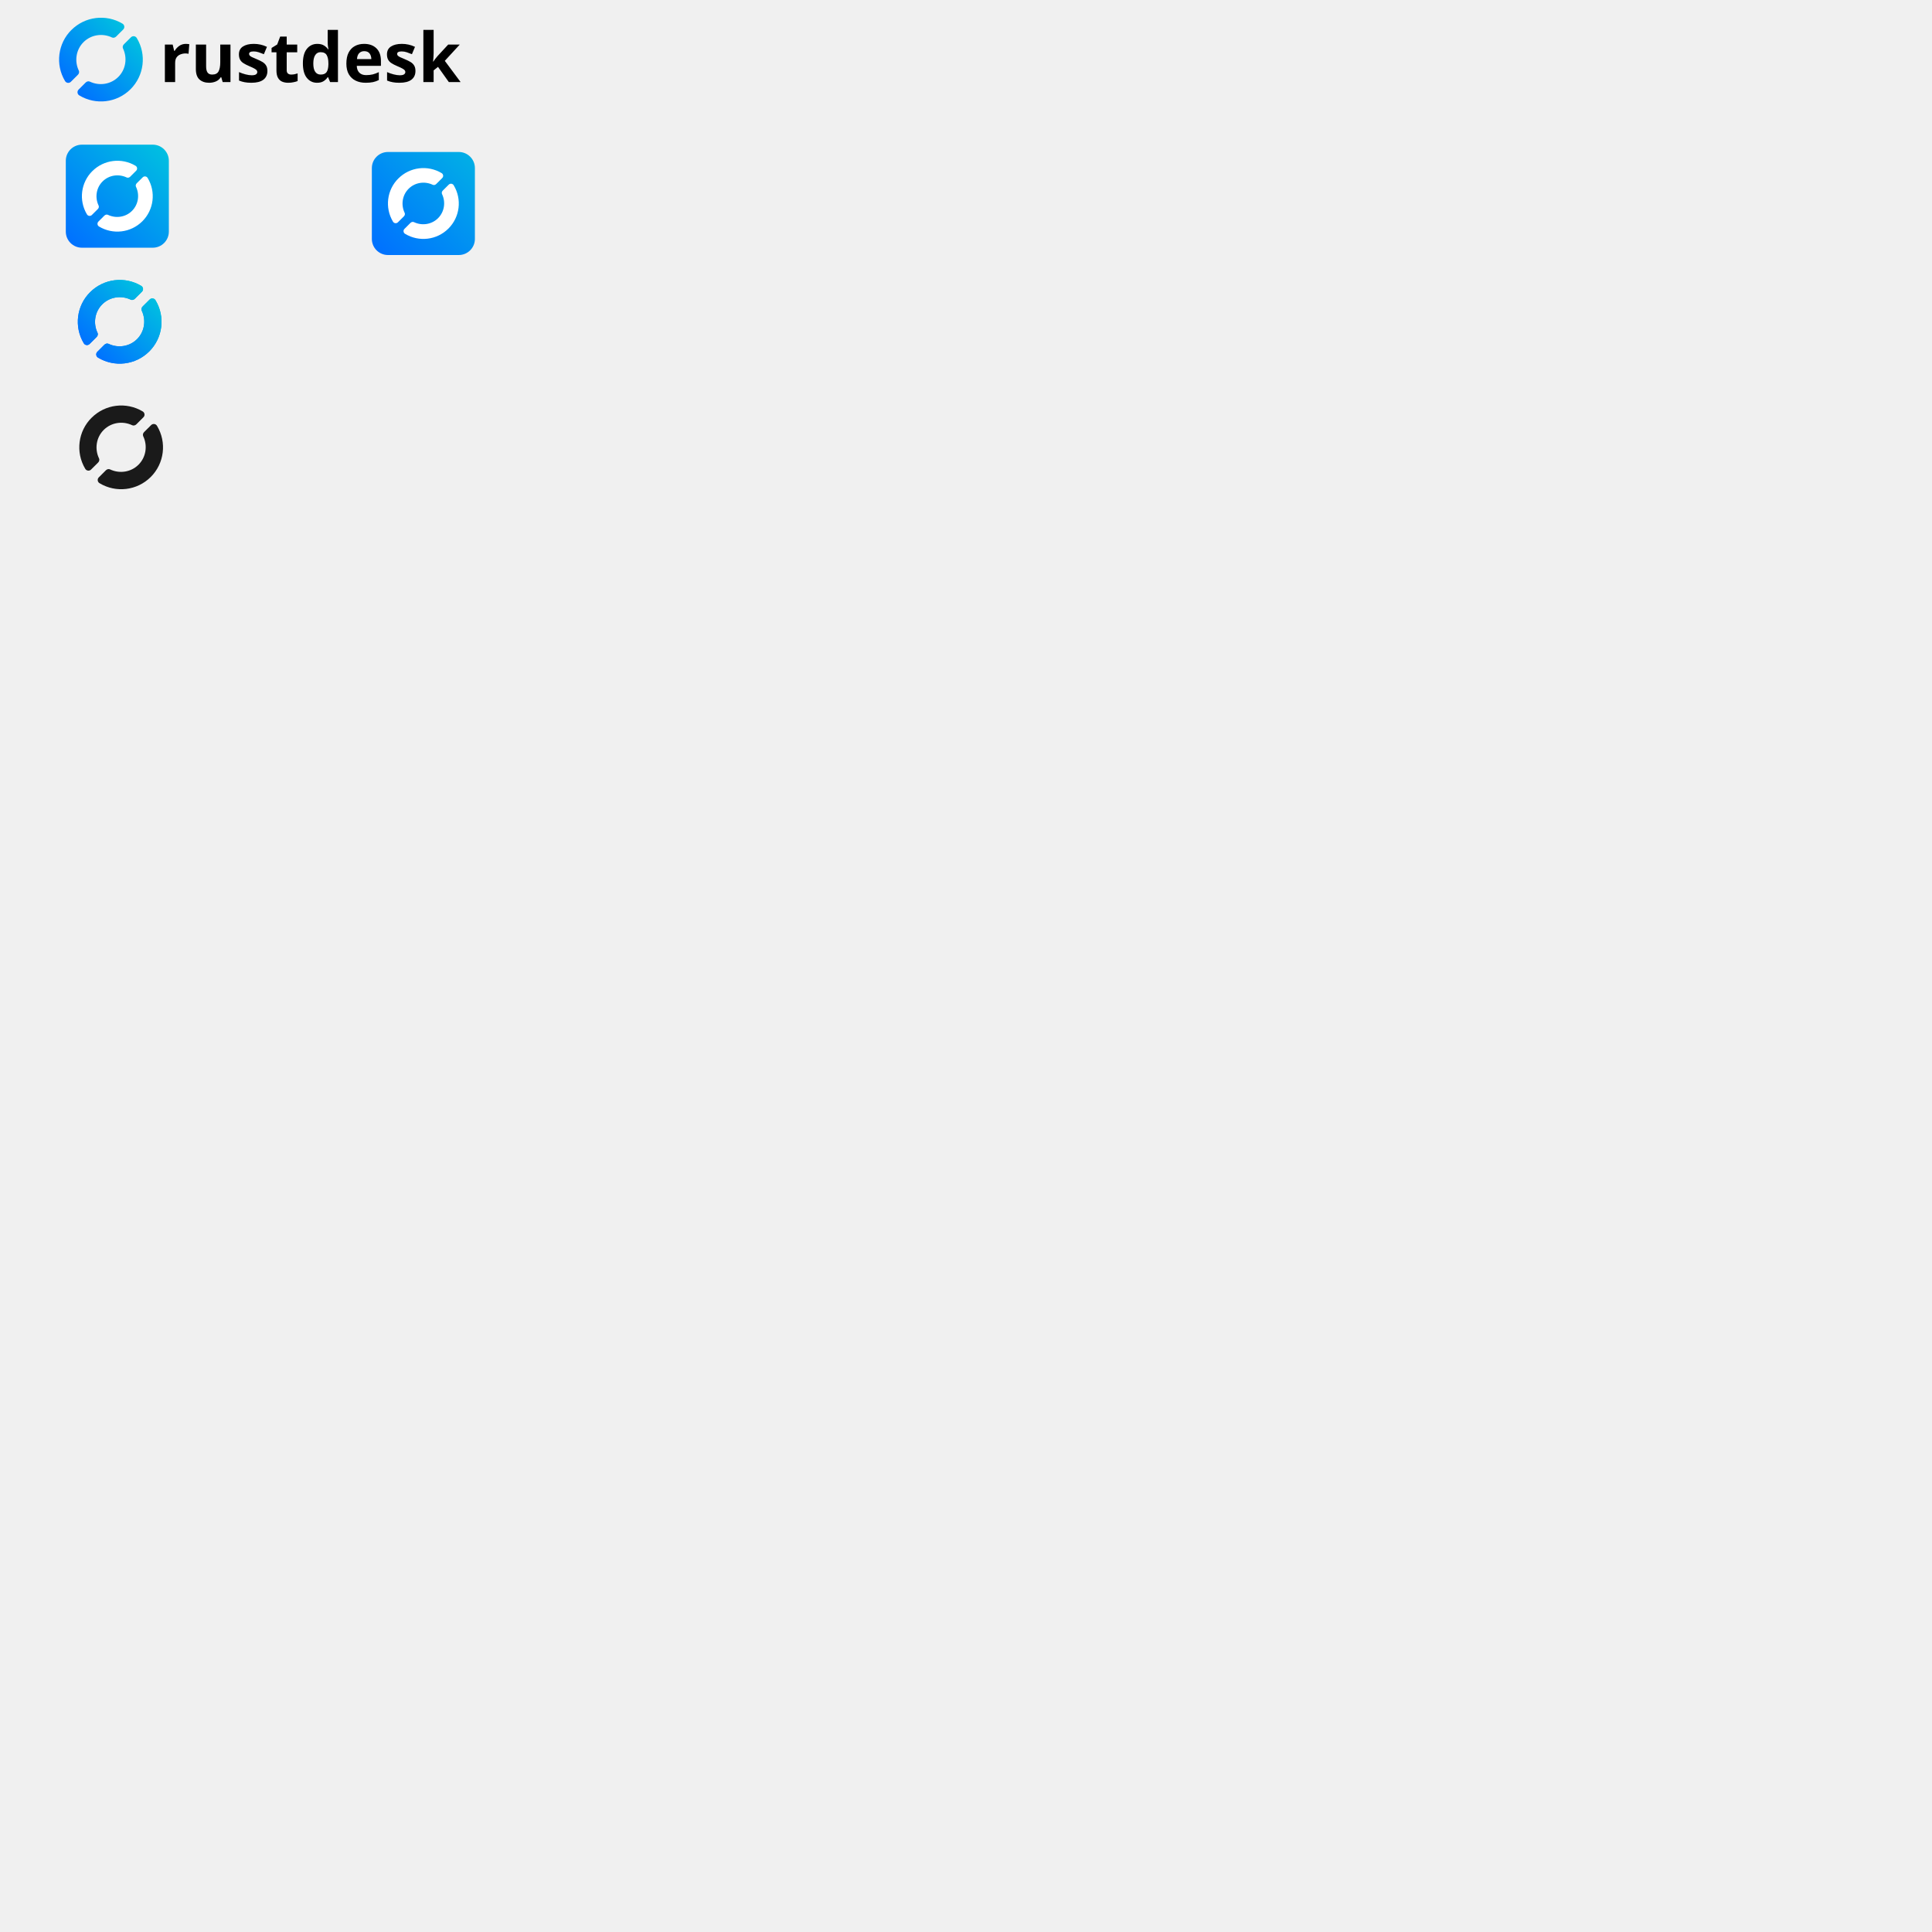
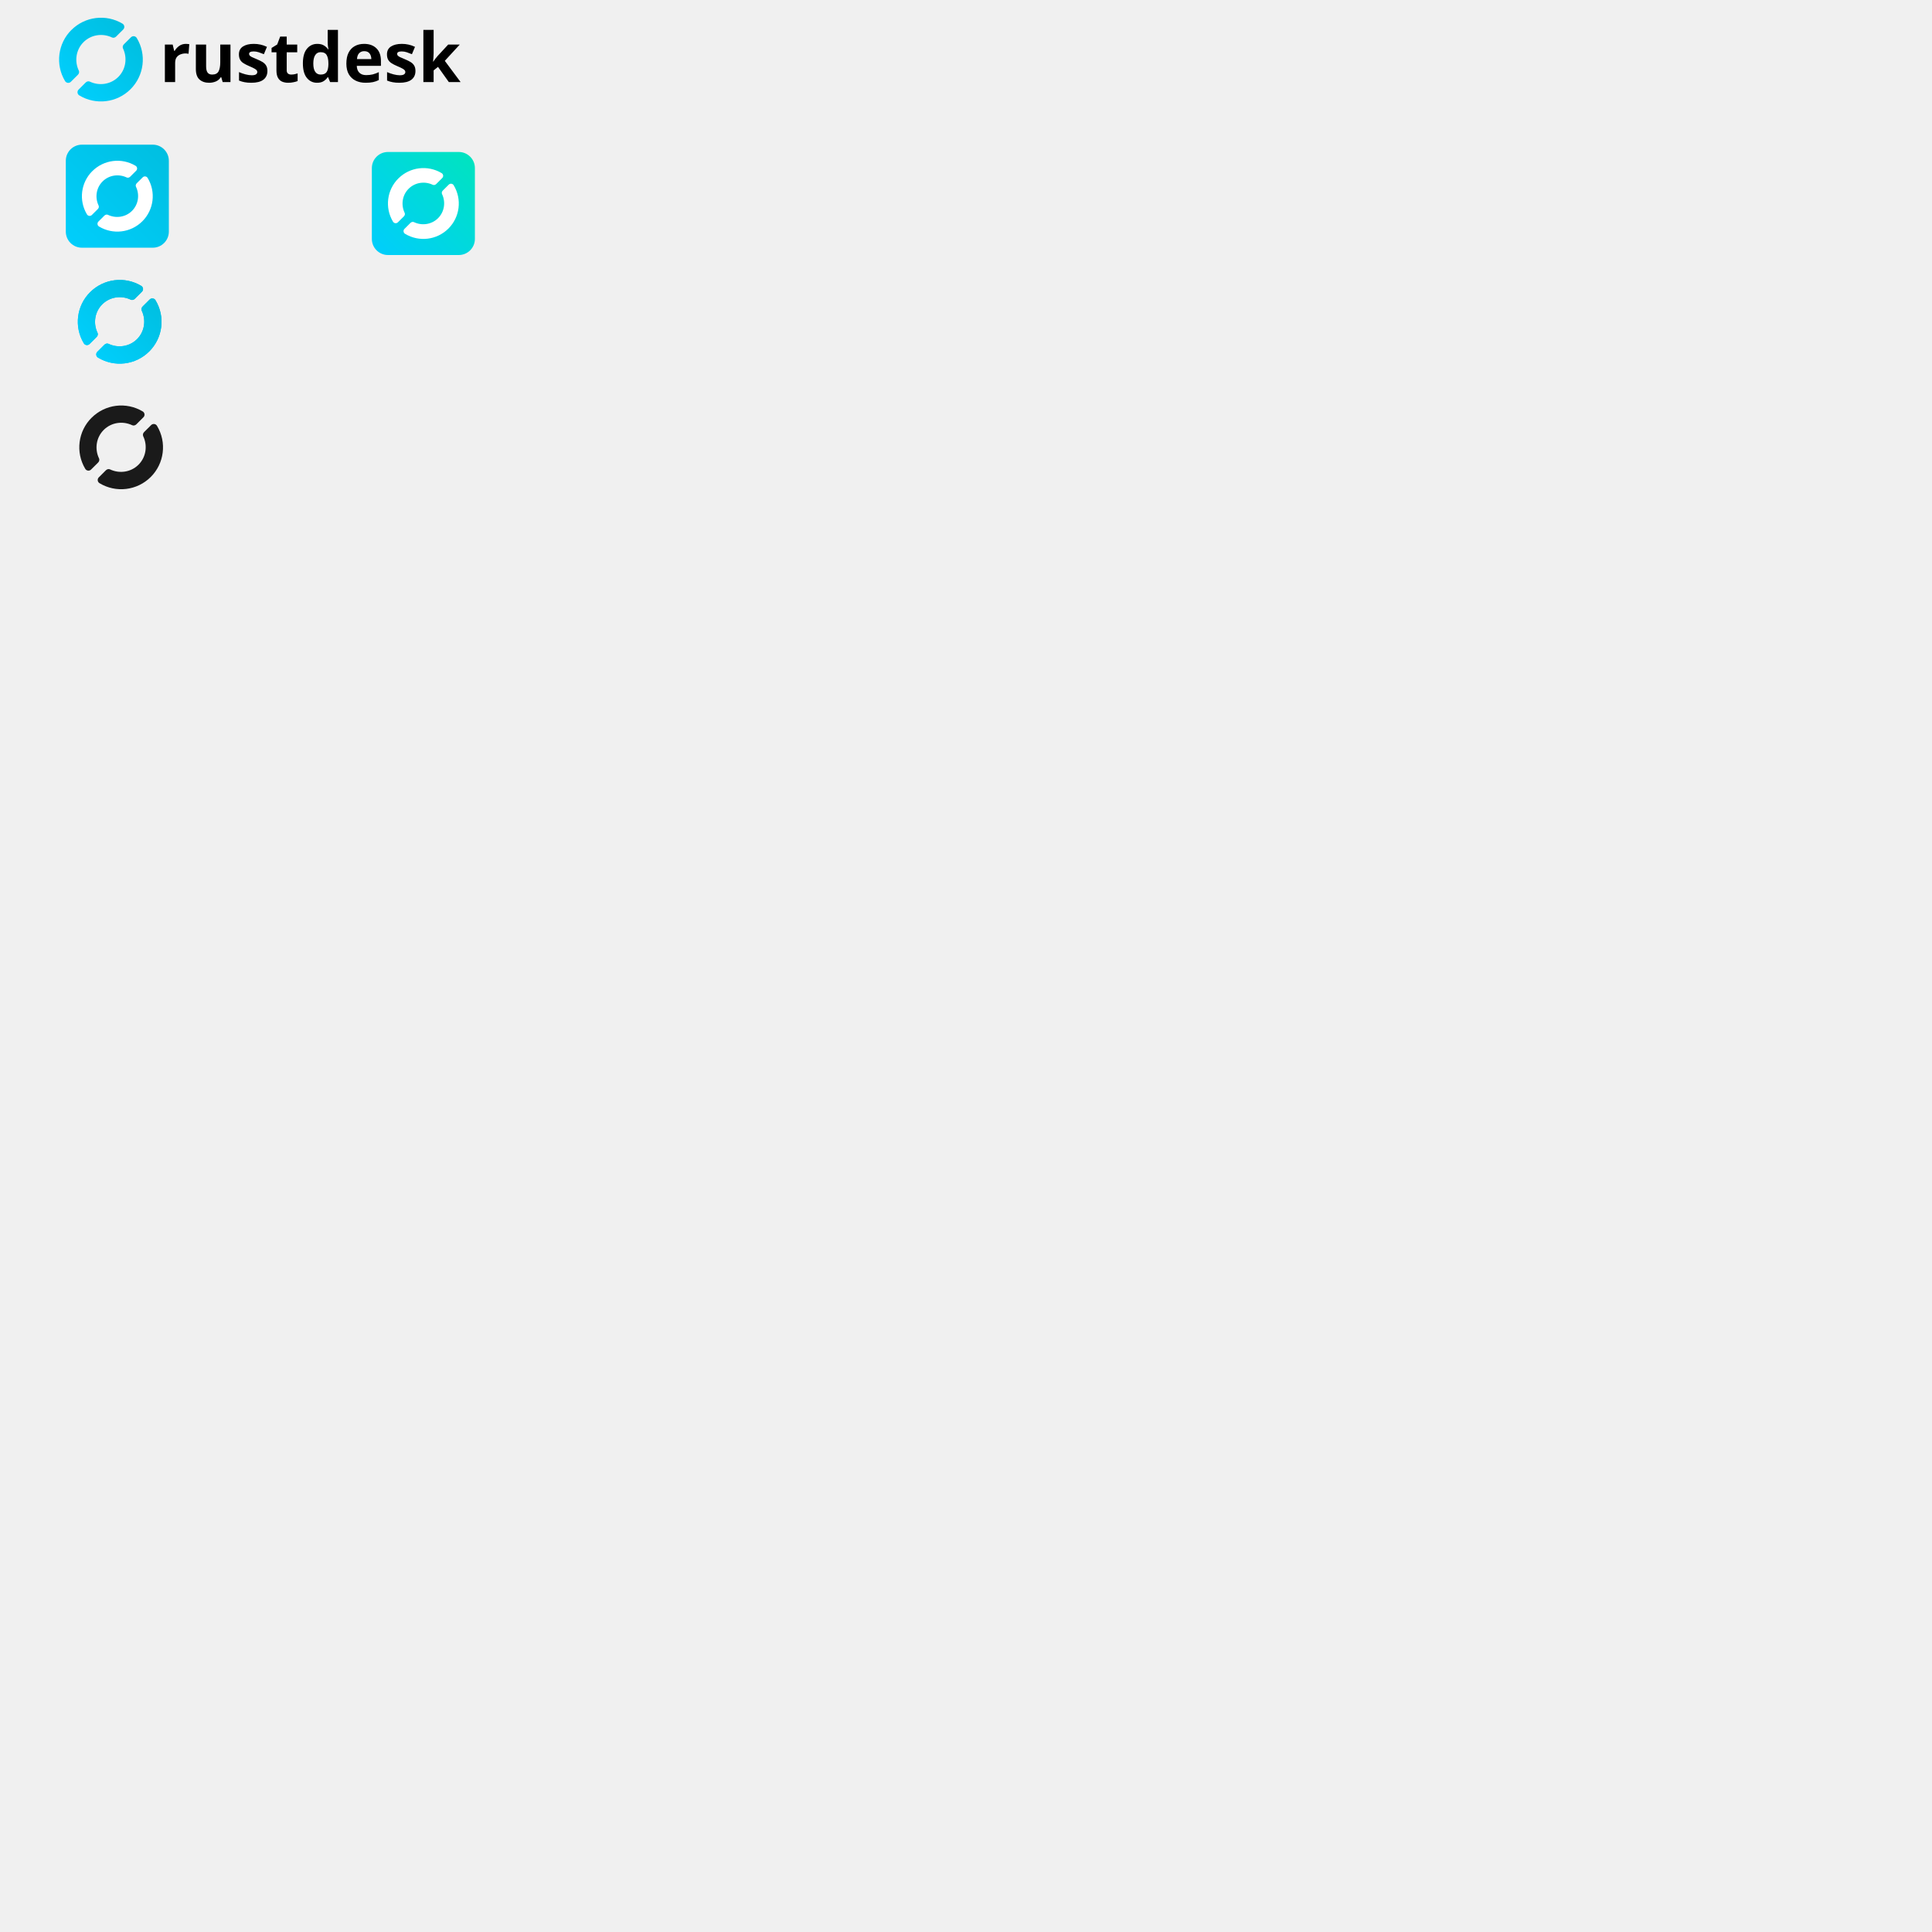
<svg xmlns="http://www.w3.org/2000/svg" xmlns:xlink="http://www.w3.org/1999/xlink" style="isolation:isolate" viewBox="66.993 897.484 600 600" version="1.1" id="svg11" xml:space="preserve" width="600" height="600">
  <defs id="defs15">
    <linearGradient id="linearGradient9947" x1="0.148" x2="0.845" y1="0.851" y2="0.154" gradientTransform="matrix(26.301,0,0,26.331,90.67354,911.7572)" gradientUnits="userSpaceOnUse">
-       <stop offset="0" stop-color="#004ba6" id="stop9943" style="stop-color:#0071ff;stop-opacity:1;" />
-       <stop offset="1" stop-color="#00bfe1" id="stop9945" style="stop-color:#01aee6;stop-opacity:1;" />
+       <stop offset="0" stop-color="#004ba6" id="stop9943" style="stop-color:#00CEFB;stop-opacity:1;" />
+       <stop offset="1" stop-color="#00bfe1" id="stop9945" style="stop-color:#00E3C0;stop-opacity:1;" />
    </linearGradient>
    <linearGradient id="linearGradient9775" x1="0.045" x2="0.955" y1="0.955" y2="0.045" gradientTransform="matrix(32,0,0,32,231.03,929.9804)" gradientUnits="userSpaceOnUse">
-       <stop offset="0" stop-color="#004ba6" id="stop9771" style="stop-color:#0071ff;stop-opacity:1;" />
-       <stop offset="1" stop-color="#00bfe1" id="stop9773" style="stop-color:#01aee6;stop-opacity:1;" />
+       <stop offset="0" stop-color="#004ba6" id="stop9771" style="stop-color:#00CEFB;stop-opacity:1;" />
+       <stop offset="1" stop-color="#00bfe1" id="stop9773" style="stop-color:#00E3C0;stop-opacity:1;" />
    </linearGradient>
    <linearGradient id="linearGradient5424" x1="0.148" x2="0.845" y1="0.851" y2="0.154" gradientTransform="matrix(26.301,0,0,26.331,90.67354,911.7572)" gradientUnits="userSpaceOnUse">
-       <stop offset="0" stop-color="#004ba6" id="stop5420" style="stop-color:#0071ff;stop-opacity:1;" />
-       <stop offset="1" stop-color="#00bfe1" id="stop5422" style="stop-color:#01aee6;stop-opacity:1;" />
+       <stop offset="0" stop-color="#004ba6" id="stop5420" style="stop-color:#00CEFB;stop-opacity:1;" />
+       <stop offset="1" stop-color="#00bfe1" id="stop5422" style="stop-color:#00E3C0;stop-opacity:1;" />
    </linearGradient>
    <linearGradient id="linearGradient1258" x1="0.045" x2="0.955" y1="0.955" y2="0.045" gradientTransform="matrix(32,0,0,32,231.03,929.9804)" gradientUnits="userSpaceOnUse">
-       <stop offset="0" stop-color="#004ba6" id="stop1254" style="stop-color:#0071ff;stop-opacity:1;" />
-       <stop offset="1" stop-color="#00bfe1" id="stop1256" style="stop-color:#01aee6;stop-opacity:1;" />
+       <stop offset="0" stop-color="#004ba6" id="stop1254" style="stop-color:#00CEFB;stop-opacity:1;" />
+       <stop offset="1" stop-color="#00bfe1" id="stop1256" style="stop-color:#00E3C0;stop-opacity:1;" />
    </linearGradient>
    <linearGradient id="linearGradient1228" x1="0.045" x2="0.955" y1="0.955" y2="0.045" gradientTransform="matrix(32,0,0,32,231.03,929.9804)" gradientUnits="userSpaceOnUse">
-       <stop offset="0" stop-color="#004ba6" id="stop1224" style="stop-color:#0071ff;stop-opacity:1;" />
+       <stop offset="0" stop-color="#004ba6" id="stop1224" style="stop-color:#00CEFB;stop-opacity:1;" />
      <stop offset="100%" stop-color="#00bfe1" id="stop1226" />
    </linearGradient>
    <rect x="34.073" y="7.526" width="62.535" height="16.147" id="rect9005" />
    <linearGradient id="a-3" x1="0.045" x2="0.955" y1="0.955" y2="0.045" gradientTransform="matrix(32,0,0,32,231.03,929.9804)" gradientUnits="userSpaceOnUse">
      <stop offset="0%" stop-color="#004ba6" id="stop294" />
      <stop offset="100%" stop-color="#00bfe1" id="stop296" />
    </linearGradient>
    <linearGradient xlink:href="#linearGradient1228" id="linearGradient426" gradientUnits="userSpaceOnUse" gradientTransform="matrix(32,0,0,32,45.09661,851.7449)" x1="0.045" y1="0.955" x2="0.955" y2="0.045" />
    <linearGradient xlink:href="#a" id="linearGradient5414" gradientUnits="userSpaceOnUse" gradientTransform="matrix(26.00048,0,0,25.99935,91.16012,984.4207)" x1="0.148" y1="0.851" x2="0.845" y2="0.154" />
    <linearGradient xlink:href="#a" id="linearGradient9753" gradientUnits="userSpaceOnUse" gradientTransform="matrix(26.00048,0,0,25.99935,66.99302,897.4845)" x1="0.148" y1="0.851" x2="0.845" y2="0.154" />
    <linearGradient xlink:href="#linearGradient9775" id="linearGradient9769" gradientUnits="userSpaceOnUse" gradientTransform="matrix(32,0,0,32,45.09661,851.7449)" x1="0.045" y1="0.955" x2="0.955" y2="0.045" />
    <linearGradient xlink:href="#a" id="linearGradient9831" gradientUnits="userSpaceOnUse" gradientTransform="matrix(22.0004,0,0,21.99946,71.99301,902.4844)" x1="0.148" y1="0.851" x2="0.845" y2="0.154" />
    <linearGradient xlink:href="#a" id="linearGradient342" gradientUnits="userSpaceOnUse" gradientTransform="matrix(26.00048,0,0,25.99936,17.98453,891.7487)" x1="0.148" y1="0.851" x2="0.845" y2="0.154" />
    <linearGradient xlink:href="#a" id="linearGradient765" gradientUnits="userSpaceOnUse" gradientTransform="matrix(26.00048,0,0,25.99936,17.98453,891.7487)" x1="0.148" y1="0.851" x2="0.845" y2="0.154" />
  </defs>
  <linearGradient id="a" x1="0.148" x2="0.845" y1="0.851" y2="0.154" gradientTransform="matrix(26.301,0,0,26.331,90.67354,911.7572)" gradientUnits="userSpaceOnUse">
-     <stop offset="0" stop-color="#004ba6" id="stop4" style="stop-color:#0071ff;stop-opacity:1;" />
+     <stop offset="0" stop-color="#004ba6" id="stop4" style="stop-color:#00CEFB;stop-opacity:1;" />
    <stop offset="1" stop-color="#00bfe1" id="stop6" style="stop-color:#00bfe1;stop-opacity:1;" />
  </linearGradient>
-   <text xml:space="preserve" transform="translate(66.993,897.484)" id="text9003" style="white-space:pre;shape-inside:url(#rect9005);display:inline;fill:#0071ff" />
+   <text xml:space="preserve" transform="translate(66.993,897.484)" id="text9003" style="white-space:pre;shape-inside:url(#rect9005);display:inline;fill:#00CEFB" />
  <path fill="url(#a)" d="m 113.485,990.488 -2.135,2.122 c -0.376,0.337 -0.557,0.879 -0.347,1.337 1.423,2.976 0.883,6.524 -1.451,8.856 -2.335,2.331 -5.887,2.871 -8.867,1.449 -0.439,-0.197 -0.954,-0.03 -1.292,0.313 l -2.17,2.166 c -0.255,0.25 -0.381,0.602 -0.34,0.956 0.041,0.354 0.243,0.669 0.548,0.854 5.113,3.095 11.679,2.306 15.911,-1.912 4.232,-4.216 5.039,-10.773 1.955,-15.887 -0.177,-0.311 -0.489,-0.522 -0.844,-0.572 -0.355,-0.05 -0.713,0.068 -0.968,0.318 z m -18.467,-2.306 c -4.253,4.2 -5.086,10.758 -2.02,15.885 0.177,0.312 0.488,0.523 0.843,0.573 0.355,0.05 0.713,-0.068 0.969,-0.319 l 2.123,-2.109 c 0.385,-0.337 0.572,-0.885 0.359,-1.349 -1.423,-2.976 -0.884,-6.524 1.451,-8.856 2.334,-2.331 5.887,-2.871 8.866,-1.45 0.434,0.195 0.942,0.033 1.281,-0.3 l 2.182,-2.179 c 0.255,-0.249 0.381,-0.601 0.34,-0.956 -0.042,-0.353 -0.243,-0.668 -0.548,-0.854 -5.122,-3.068 -11.678,-2.255 -15.893,1.972 z" id="path5412" style="fill:url(#linearGradient5414);stroke-width:0.988" />
  <g id="g9521">
    <g id="g3226" transform="translate(42.33301,90.66725)">
      <path fill="url(#a)" d="M 72.097,883.745 H 50.097 c -2.76,0 -5,-2.24 -5,-5 v -22 c 0,-2.759 2.24,-5 5,-5 h 22 c 2.759,0 5,2.241 5,5 v 22 c 0,2.76 -2.241,5 -5,5 z" id="path422" style="isolation:isolate;fill:url(#linearGradient426)" />
    </g>
    <path fill="url(#a)" d="m 111.32,952.547 -1.807,1.795 c -0.318,0.285 -0.472,0.744 -0.293,1.131 1.204,2.518 0.747,5.52 -1.228,7.494 -1.976,1.973 -4.981,2.429 -7.502,1.226 -0.371,-0.166 -0.807,-0.025 -1.093,0.265 l -1.836,1.833 c -0.216,0.211 -0.322,0.51 -0.288,0.809 0.034,0.3 0.206,0.567 0.463,0.723 4.326,2.618 9.882,1.951 13.463,-1.618 3.581,-3.568 4.264,-9.115 1.655,-13.443 -0.15,-0.263 -0.414,-0.442 -0.714,-0.484 -0.3,-0.042 -0.603,0.058 -0.819,0.269 z m -15.626,-1.951 c -3.599,3.554 -4.304,9.103 -1.709,13.441 0.15,0.264 0.413,0.443 0.714,0.485 0.3,0.042 0.603,-0.058 0.82,-0.27 l 1.797,-1.785 c 0.325,-0.285 0.484,-0.749 0.303,-1.141 -1.204,-2.518 -0.748,-5.52 1.228,-7.494 1.975,-1.973 4.981,-2.429 7.502,-1.227 0.367,0.165 0.797,0.028 1.084,-0.254 l 1.846,-1.844 c 0.216,-0.211 0.322,-0.509 0.288,-0.809 -0.035,-0.299 -0.206,-0.566 -0.463,-0.723 -4.334,-2.596 -9.881,-1.908 -13.448,1.669 z" id="path9011" style="fill:#ffffff;fill-opacity:1;stroke-width:0.836" />
  </g>
  <path fill="url(#a)" d="m 113.485,990.488 -2.135,2.122 c -0.376,0.337 -0.557,0.879 -0.347,1.337 1.423,2.976 0.883,6.524 -1.451,8.856 -2.335,2.331 -5.887,2.871 -8.867,1.449 -0.439,-0.197 -0.954,-0.03 -1.292,0.313 l -2.17,2.166 c -0.255,0.25 -0.381,0.602 -0.34,0.956 0.041,0.354 0.243,0.669 0.548,0.854 5.113,3.095 11.679,2.306 15.911,-1.912 4.232,-4.216 5.039,-10.773 1.955,-15.887 -0.177,-0.311 -0.489,-0.522 -0.844,-0.572 -0.355,-0.05 -0.713,0.068 -0.968,0.318 z m -18.467,-2.306 c -4.253,4.2 -5.086,10.758 -2.02,15.885 0.177,0.312 0.488,0.523 0.843,0.573 0.355,0.05 0.713,-0.068 0.969,-0.319 l 2.123,-2.109 c 0.385,-0.337 0.572,-0.885 0.359,-1.349 -1.423,-2.976 -0.884,-6.524 1.451,-8.856 2.334,-2.331 5.887,-2.871 8.866,-1.45 0.434,0.195 0.942,0.033 1.281,-0.3 l 2.182,-2.179 c 0.255,-0.249 0.381,-0.601 0.34,-0.956 -0.042,-0.353 -0.243,-0.668 -0.548,-0.854 -5.122,-3.068 -11.678,-2.255 -15.893,1.972 z" id="path9523" style="fill:url(#linearGradient5414);stroke-width:0.988" />
  <g id="g9759" transform="translate(18.35032,5.505096)">
    <g id="g8359">
-       <text xml:space="preserve" style="font-style:normal;font-variant:normal;font-weight:normal;font-stretch:normal;font-size:21.333px;font-family:Asap;-inkscape-font-specification:Asap;fill:#0071ff" x="98.192" y="917.463" id="text9011">
+       <text xml:space="preserve" style="font-style:normal;font-variant:normal;font-weight:normal;font-stretch:normal;font-size:21.333px;font-family:Asap;-inkscape-font-specification:Asap;fill:#00CEFB" x="98.192" y="917.463" id="text9011">
        <tspan id="tspan9009" x="98.192" y="917.463" style="font-style:normal;font-variant:normal;font-weight:600;font-stretch:normal;font-size:21.333px;font-family:Nunito;-inkscape-font-specification:'Nunito Semi-Bold';fill:#000000">rustdesk</tspan>
      </text>
    </g>
    <path fill="url(#a)" d="m 89.318,903.552 -2.135,2.122 c -0.376,0.337 -0.557,0.879 -0.347,1.337 1.423,2.976 0.883,6.524 -1.451,8.856 -2.335,2.331 -5.887,2.871 -8.867,1.449 -0.439,-0.197 -0.954,-0.03 -1.292,0.313 l -2.17,2.166 c -0.255,0.25 -0.381,0.602 -0.34,0.956 0.041,0.354 0.243,0.669 0.548,0.854 5.113,3.095 11.679,2.306 15.911,-1.912 4.232,-4.216 5.039,-10.773 1.955,-15.887 -0.177,-0.311 -0.489,-0.522 -0.844,-0.572 -0.355,-0.05 -0.713,0.068 -0.968,0.318 z m -18.467,-2.306 c -4.253,4.2 -5.086,10.758 -2.02,15.885 0.177,0.312 0.488,0.523 0.843,0.573 0.355,0.05 0.713,-0.068 0.969,-0.319 l 2.123,-2.109 c 0.385,-0.337 0.572,-0.885 0.359,-1.349 -1.423,-2.976 -0.884,-6.524 1.451,-8.856 2.334,-2.331 5.887,-2.871 8.866,-1.45 0.434,0.195 0.942,0.033 1.281,-0.3 l 2.182,-2.179 c 0.255,-0.249 0.381,-0.601 0.34,-0.956 -0.042,-0.353 -0.243,-0.668 -0.548,-0.854 -5.122,-3.068 -11.678,-2.255 -15.893,1.972 z" id="path9751" style="fill:url(#linearGradient9753);stroke-width:0.988" />
  </g>
  <g id="g9767" transform="translate(95.04653,2.270736)">
    <g id="g9763" transform="translate(42.33301,90.66725)">
      <path fill="url(#a)" d="M 72.097,883.745 H 50.097 c -2.76,0 -5,-2.24 -5,-5 v -22 c 0,-2.759 2.24,-5 5,-5 h 22 c 2.759,0 5,2.241 5,5 v 22 c 0,2.76 -2.241,5 -5,5 z" id="path9761" style="isolation:isolate;fill:url(#linearGradient9769)" />
    </g>
    <path fill="url(#a)" d="m 111.32,952.547 -1.807,1.795 c -0.318,0.285 -0.472,0.744 -0.293,1.131 1.204,2.518 0.747,5.52 -1.228,7.494 -1.976,1.973 -4.981,2.429 -7.502,1.226 -0.371,-0.166 -0.807,-0.025 -1.093,0.265 l -1.836,1.833 c -0.216,0.211 -0.322,0.51 -0.288,0.809 0.034,0.3 0.206,0.567 0.463,0.723 4.326,2.618 9.882,1.951 13.463,-1.618 3.581,-3.568 4.264,-9.115 1.655,-13.443 -0.15,-0.263 -0.414,-0.442 -0.714,-0.484 -0.3,-0.042 -0.603,0.058 -0.819,0.269 z m -15.626,-1.951 c -3.599,3.554 -4.304,9.103 -1.709,13.441 0.15,0.264 0.413,0.443 0.714,0.485 0.3,0.042 0.603,-0.058 0.82,-0.27 l 1.797,-1.785 c 0.325,-0.285 0.484,-0.749 0.303,-1.141 -1.204,-2.518 -0.748,-5.52 1.228,-7.494 1.975,-1.973 4.981,-2.429 7.502,-1.227 0.367,0.165 0.797,0.028 1.084,-0.254 l 1.846,-1.844 c 0.216,-0.211 0.322,-0.509 0.288,-0.809 -0.035,-0.299 -0.206,-0.566 -0.463,-0.723 -4.334,-2.596 -9.881,-1.908 -13.448,1.669 z" id="path9765" style="fill:#ffffff;fill-opacity:1;stroke-width:0.836" />
  </g>
  <g id="g9825" transform="translate(-74.12332,-7.46099)">
    <g id="g9821" transform="translate(42.33301,90.66725)" />
  </g>
  <g id="g9889" transform="translate(-59.55055,66.71606)">
    <rect style="fill:#ffffff;fill-opacity:1;stroke:none;stroke-width:1;stroke-dasharray:none;stroke-opacity:1;paint-order:fill markers stroke" id="rect9885" width="32" height="32" x="66.993" y="897.484" />
    <path fill="url(#a)" d="m 90.883,907.619 -1.807,1.795 c -0.318,0.285 -0.472,0.744 -0.293,1.131 1.204,2.518 0.747,5.52 -1.228,7.494 -1.976,1.973 -4.981,2.429 -7.502,1.226 -0.371,-0.166 -0.807,-0.025 -1.093,0.265 l -1.836,1.833 c -0.216,0.211 -0.322,0.51 -0.288,0.809 0.034,0.3 0.206,0.567 0.463,0.723 4.326,2.618 9.882,1.951 13.463,-1.618 3.581,-3.568 4.264,-9.115 1.655,-13.443 -0.15,-0.263 -0.414,-0.442 -0.714,-0.484 -0.3,-0.043 -0.603,0.058 -0.819,0.269 z m -15.626,-1.951 c -3.599,3.554 -4.304,9.103 -1.709,13.441 0.15,0.264 0.413,0.443 0.714,0.485 0.3,0.042 0.603,-0.058 0.82,-0.27 l 1.797,-1.785 c 0.325,-0.285 0.484,-0.749 0.303,-1.141 -1.204,-2.518 -0.748,-5.52 1.228,-7.493 1.975,-1.973 4.981,-2.429 7.502,-1.227 0.367,0.165 0.797,0.028 1.084,-0.254 l 1.846,-1.844 c 0.216,-0.211 0.322,-0.509 0.288,-0.809 -0.035,-0.299 -0.206,-0.566 -0.463,-0.723 -4.334,-2.596 -9.881,-1.908 -13.448,1.668 z" id="path9829" style="fill:url(#linearGradient9831);stroke-width:0.988" />
  </g>
  <path fill="url(#a)" d="m 113.944,1029.483 -2.135,2.122 c -0.376,0.337 -0.557,0.879 -0.347,1.337 1.423,2.976 0.883,6.524 -1.451,8.856 -2.335,2.331 -5.887,2.871 -8.867,1.449 -0.439,-0.197 -0.954,-0.03 -1.292,0.313 l -2.17,2.166 c -0.255,0.25 -0.381,0.602 -0.34,0.956 0.041,0.354 0.243,0.669 0.548,0.854 5.113,3.095 11.679,2.306 15.911,-1.912 4.232,-4.216 5.039,-10.773 1.955,-15.887 -0.177,-0.311 -0.489,-0.522 -0.844,-0.572 -0.355,-0.05 -0.713,0.068 -0.968,0.318 z m -18.467,-2.306 c -4.253,4.2 -5.086,10.758 -2.02,15.885 0.177,0.312 0.488,0.523 0.843,0.573 0.355,0.05 0.713,-0.068 0.969,-0.319 l 2.123,-2.109 c 0.385,-0.337 0.572,-0.885 0.359,-1.349 -1.423,-2.976 -0.884,-6.524 1.451,-8.856 2.334,-2.331 5.887,-2.871 8.866,-1.45 0.434,0.195 0.942,0.033 1.281,-0.3 l 2.182,-2.179 c 0.255,-0.249 0.381,-0.601 0.34,-0.956 -0.042,-0.353 -0.243,-0.668 -0.548,-0.854 -5.122,-3.068 -11.678,-2.255 -15.893,1.972 z" id="path357" style="fill:#1a1a1a;stroke-width:0.988" />
  <path fill="url(#a)" d="m 34.579,1018.473 -2.135,2.122 c -0.376,0.337 -0.557,0.879 -0.347,1.337 1.423,2.976 0.883,6.524 -1.451,8.856 -2.335,2.331 -5.887,2.871 -8.867,1.449 -0.439,-0.197 -0.954,-0.03 -1.292,0.313 l -2.17,2.166 c -0.255,0.25 -0.381,0.602 -0.34,0.956 0.041,0.354 0.243,0.669 0.548,0.854 5.113,3.095 11.679,2.306 15.911,-1.912 4.232,-4.216 5.039,-10.773 1.955,-15.887 -0.177,-0.311 -0.489,-0.522 -0.844,-0.572 -0.355,-0.05 -0.713,0.068 -0.968,0.318 z m -18.467,-2.306 c -4.253,4.2 -5.086,10.758 -2.02,15.885 0.177,0.312 0.488,0.523 0.843,0.573 0.355,0.05 0.713,-0.068 0.969,-0.319 l 2.123,-2.109 c 0.385,-0.337 0.572,-0.885 0.359,-1.349 -1.423,-2.976 -0.884,-6.524 1.451,-8.856 2.334,-2.331 5.887,-2.871 8.866,-1.45 0.434,0.195 0.942,0.033 1.281,-0.3 l 2.182,-2.179 c 0.255,-0.249 0.381,-0.601 0.34,-0.956 -0.042,-0.353 -0.243,-0.668 -0.548,-0.854 -5.122,-3.068 -11.678,-2.255 -15.893,1.972 z" id="path408" style="fill:#ffffff;stroke-width:0.988" />
  <g id="g763" transform="translate(-49.90362,15.78627)">
    <g id="g761">
      <rect style="fill:#ffffff;fill-opacity:1;stroke:none;stroke-width:1;stroke-dasharray:none;stroke-opacity:1;paint-order:fill markers stroke" id="rect757" width="32" height="32" x="14.985" y="888.748" rx="5" ry="5" />
      <path fill="url(#a)" d="m 40.309,897.816 -2.135,2.122 c -0.376,0.337 -0.557,0.879 -0.347,1.337 1.423,2.976 0.883,6.524 -1.451,8.856 -2.335,2.331 -5.887,2.871 -8.867,1.449 -0.439,-0.197 -0.954,-0.03 -1.292,0.313 l -2.17,2.166 c -0.255,0.25 -0.381,0.602 -0.34,0.956 0.041,0.354 0.243,0.669 0.548,0.854 5.113,3.095 11.679,2.306 15.911,-1.912 4.232,-4.216 5.039,-10.773 1.955,-15.887 -0.177,-0.311 -0.489,-0.522 -0.844,-0.572 -0.355,-0.05 -0.713,0.068 -0.968,0.318 z M 21.843,895.511 c -4.253,4.2 -5.086,10.758 -2.02,15.885 0.177,0.312 0.488,0.523 0.843,0.573 0.355,0.05 0.713,-0.068 0.969,-0.319 l 2.123,-2.109 c 0.385,-0.337 0.572,-0.885 0.359,-1.349 -1.423,-2.976 -0.884,-6.524 1.451,-8.856 2.334,-2.331 5.887,-2.871 8.866,-1.45 0.434,0.195 0.942,0.033 1.281,-0.3 l 2.182,-2.179 c 0.255,-0.249 0.381,-0.601 0.34,-0.956 -0.041,-0.353 -0.243,-0.668 -0.548,-0.854 -5.122,-3.068 -11.678,-2.255 -15.893,1.972 z" id="path759" style="fill:url(#linearGradient765);stroke-width:0.988" />
    </g>
  </g>
  <path style="fill:#000000;stroke-width:1" id="path2240" d="" />
  <g id="g340" transform="translate(-53.94018,69.13041)">
    <g id="g369" transform="translate(-2.109404,-5.177626)">
      <rect style="fill:#ffffff;fill-opacity:1;stroke:none;stroke-width:1;stroke-dasharray:none;stroke-opacity:1;paint-order:fill markers stroke" id="rect336" width="32" height="32" x="14.985" y="888.748" rx="7" ry="7" />
      <path fill="url(#a)" d="m 40.309,897.816 -2.135,2.122 c -0.376,0.337 -0.557,0.879 -0.347,1.337 1.423,2.976 0.883,6.524 -1.451,8.856 -2.335,2.331 -5.887,2.871 -8.867,1.449 -0.439,-0.197 -0.954,-0.03 -1.292,0.313 l -2.17,2.166 c -0.255,0.25 -0.381,0.602 -0.34,0.956 0.041,0.354 0.243,0.669 0.548,0.854 5.113,3.095 11.679,2.306 15.911,-1.912 4.232,-4.216 5.039,-10.773 1.955,-15.887 -0.177,-0.311 -0.489,-0.522 -0.844,-0.572 -0.355,-0.05 -0.713,0.068 -0.968,0.318 z M 21.843,895.511 c -4.253,4.2 -5.086,10.758 -2.02,15.885 0.177,0.312 0.488,0.523 0.843,0.573 0.355,0.05 0.713,-0.068 0.969,-0.319 l 2.123,-2.109 c 0.385,-0.337 0.572,-0.885 0.359,-1.349 -1.423,-2.976 -0.884,-6.524 1.451,-8.856 2.334,-2.331 5.887,-2.871 8.866,-1.45 0.434,0.195 0.942,0.033 1.281,-0.3 l 2.182,-2.179 c 0.255,-0.249 0.381,-0.601 0.34,-0.956 -0.041,-0.353 -0.243,-0.668 -0.548,-0.854 -5.122,-3.068 -11.678,-2.255 -15.893,1.972 z" id="path338" style="fill:url(#linearGradient342);stroke-width:0.988" />
    </g>
  </g>
</svg>
